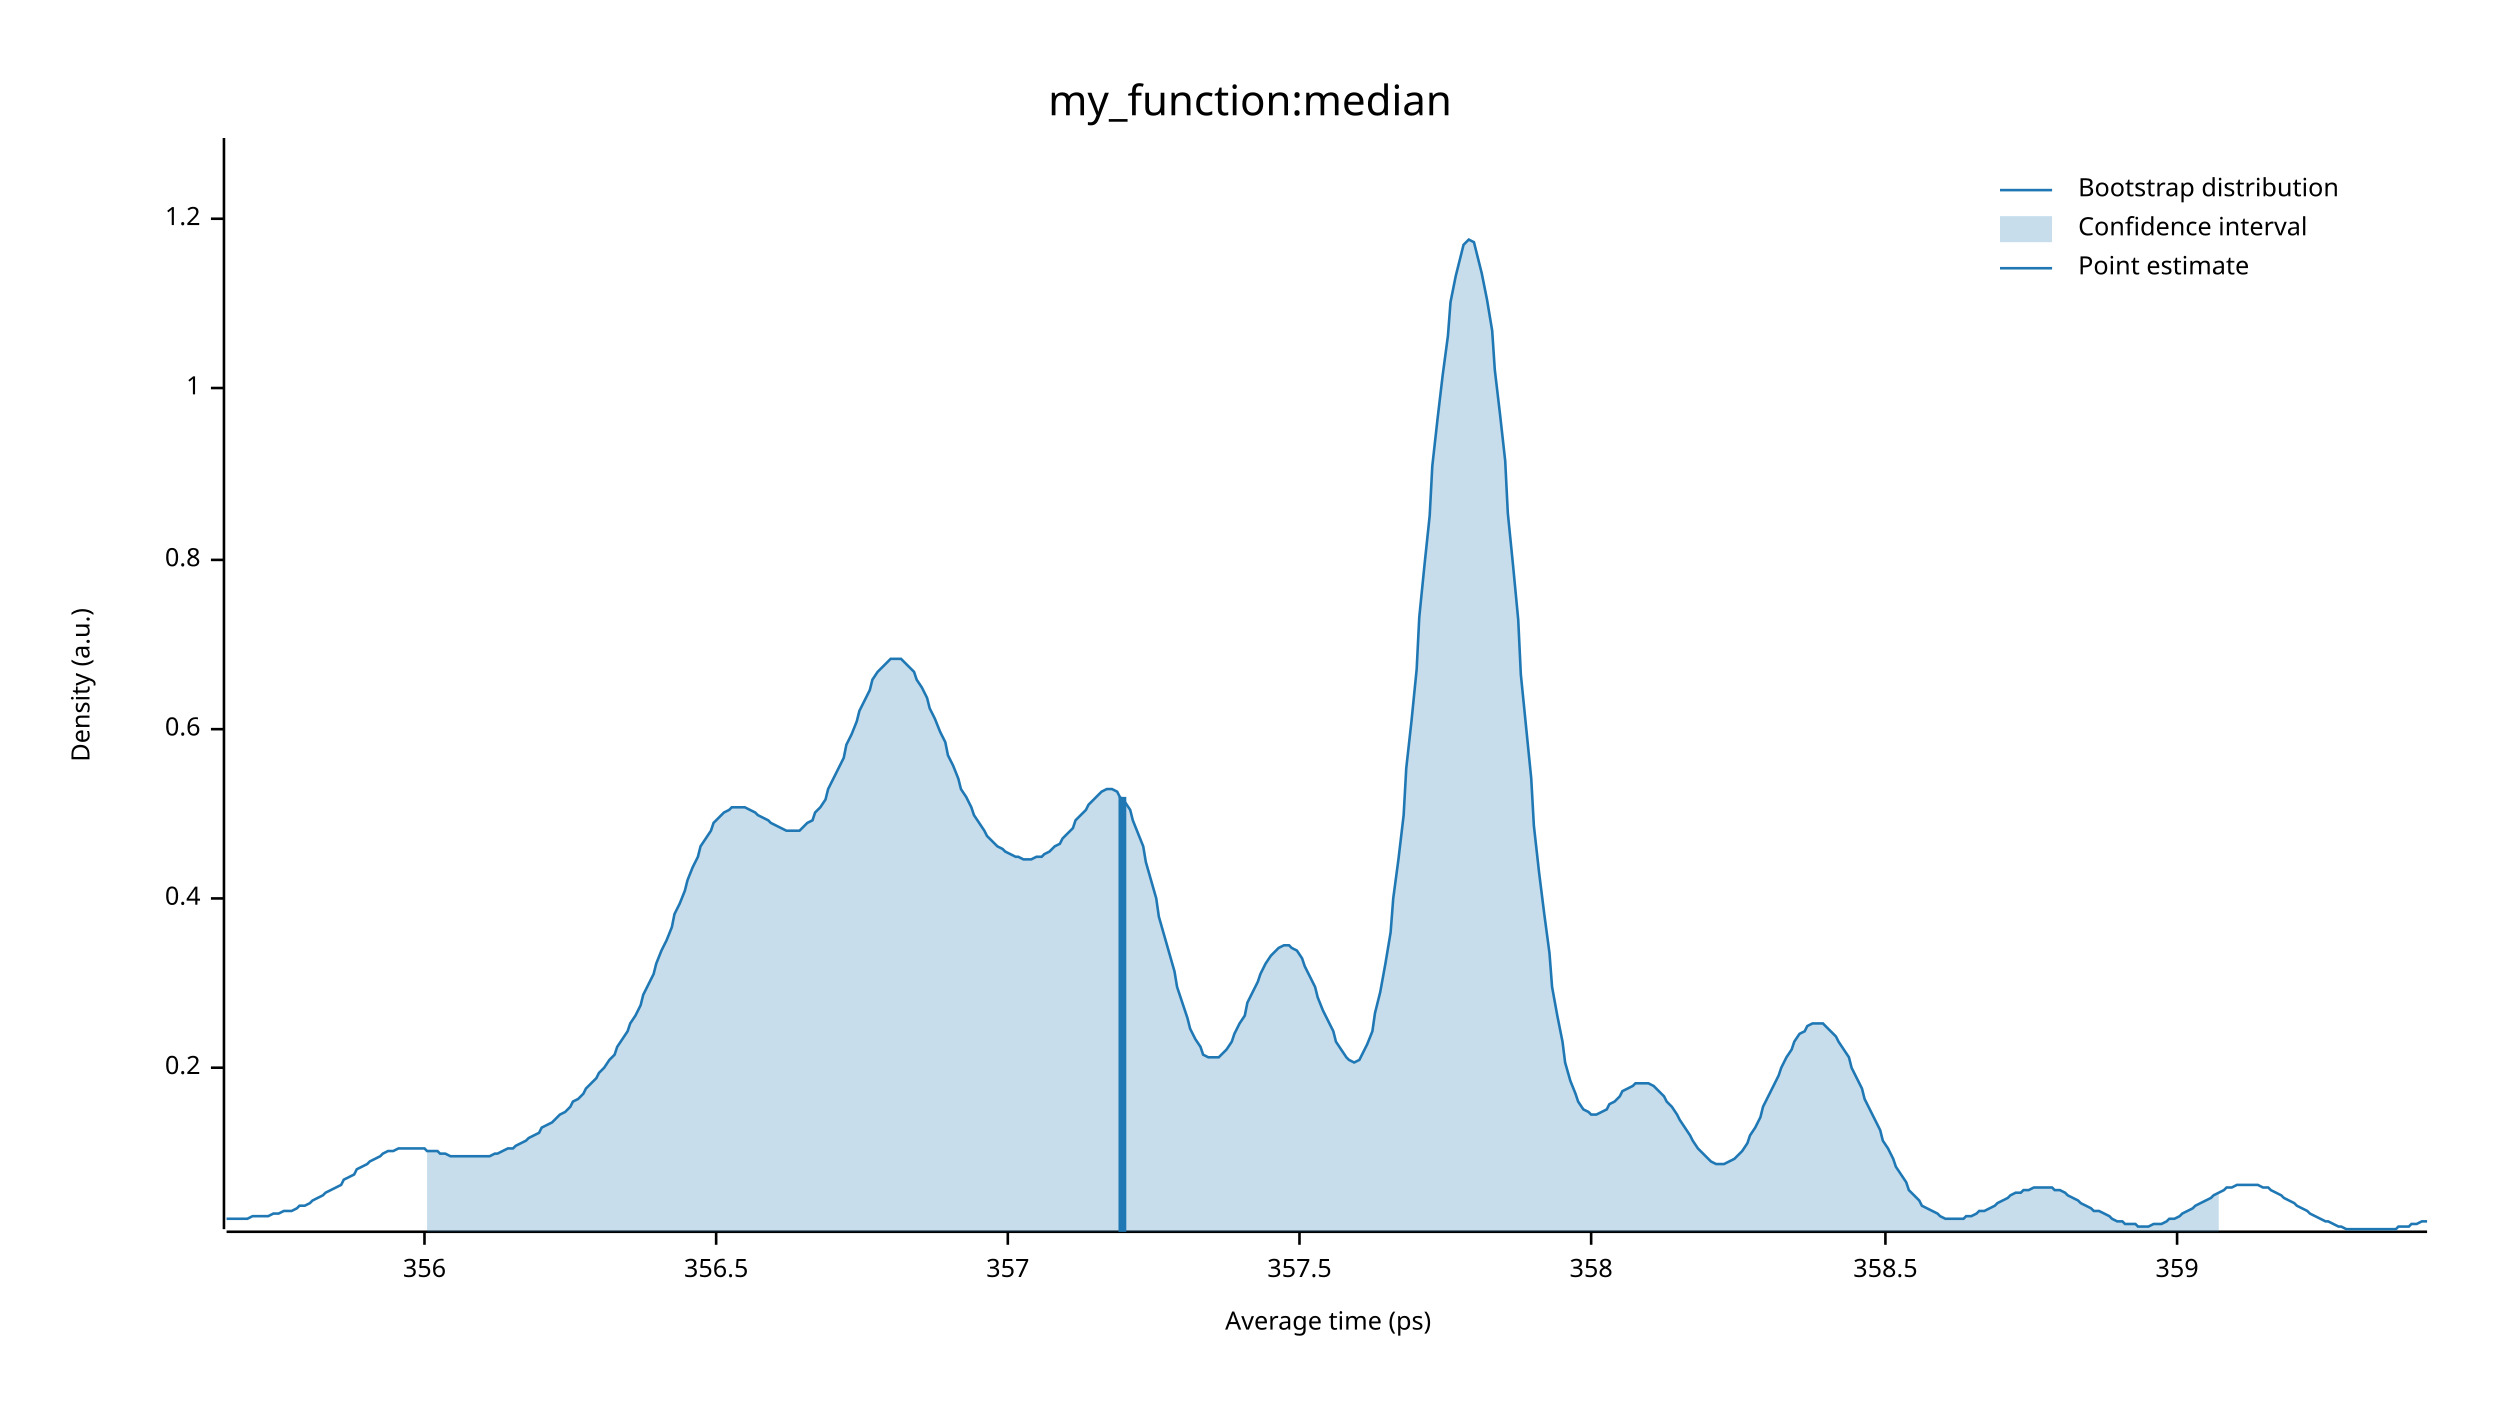
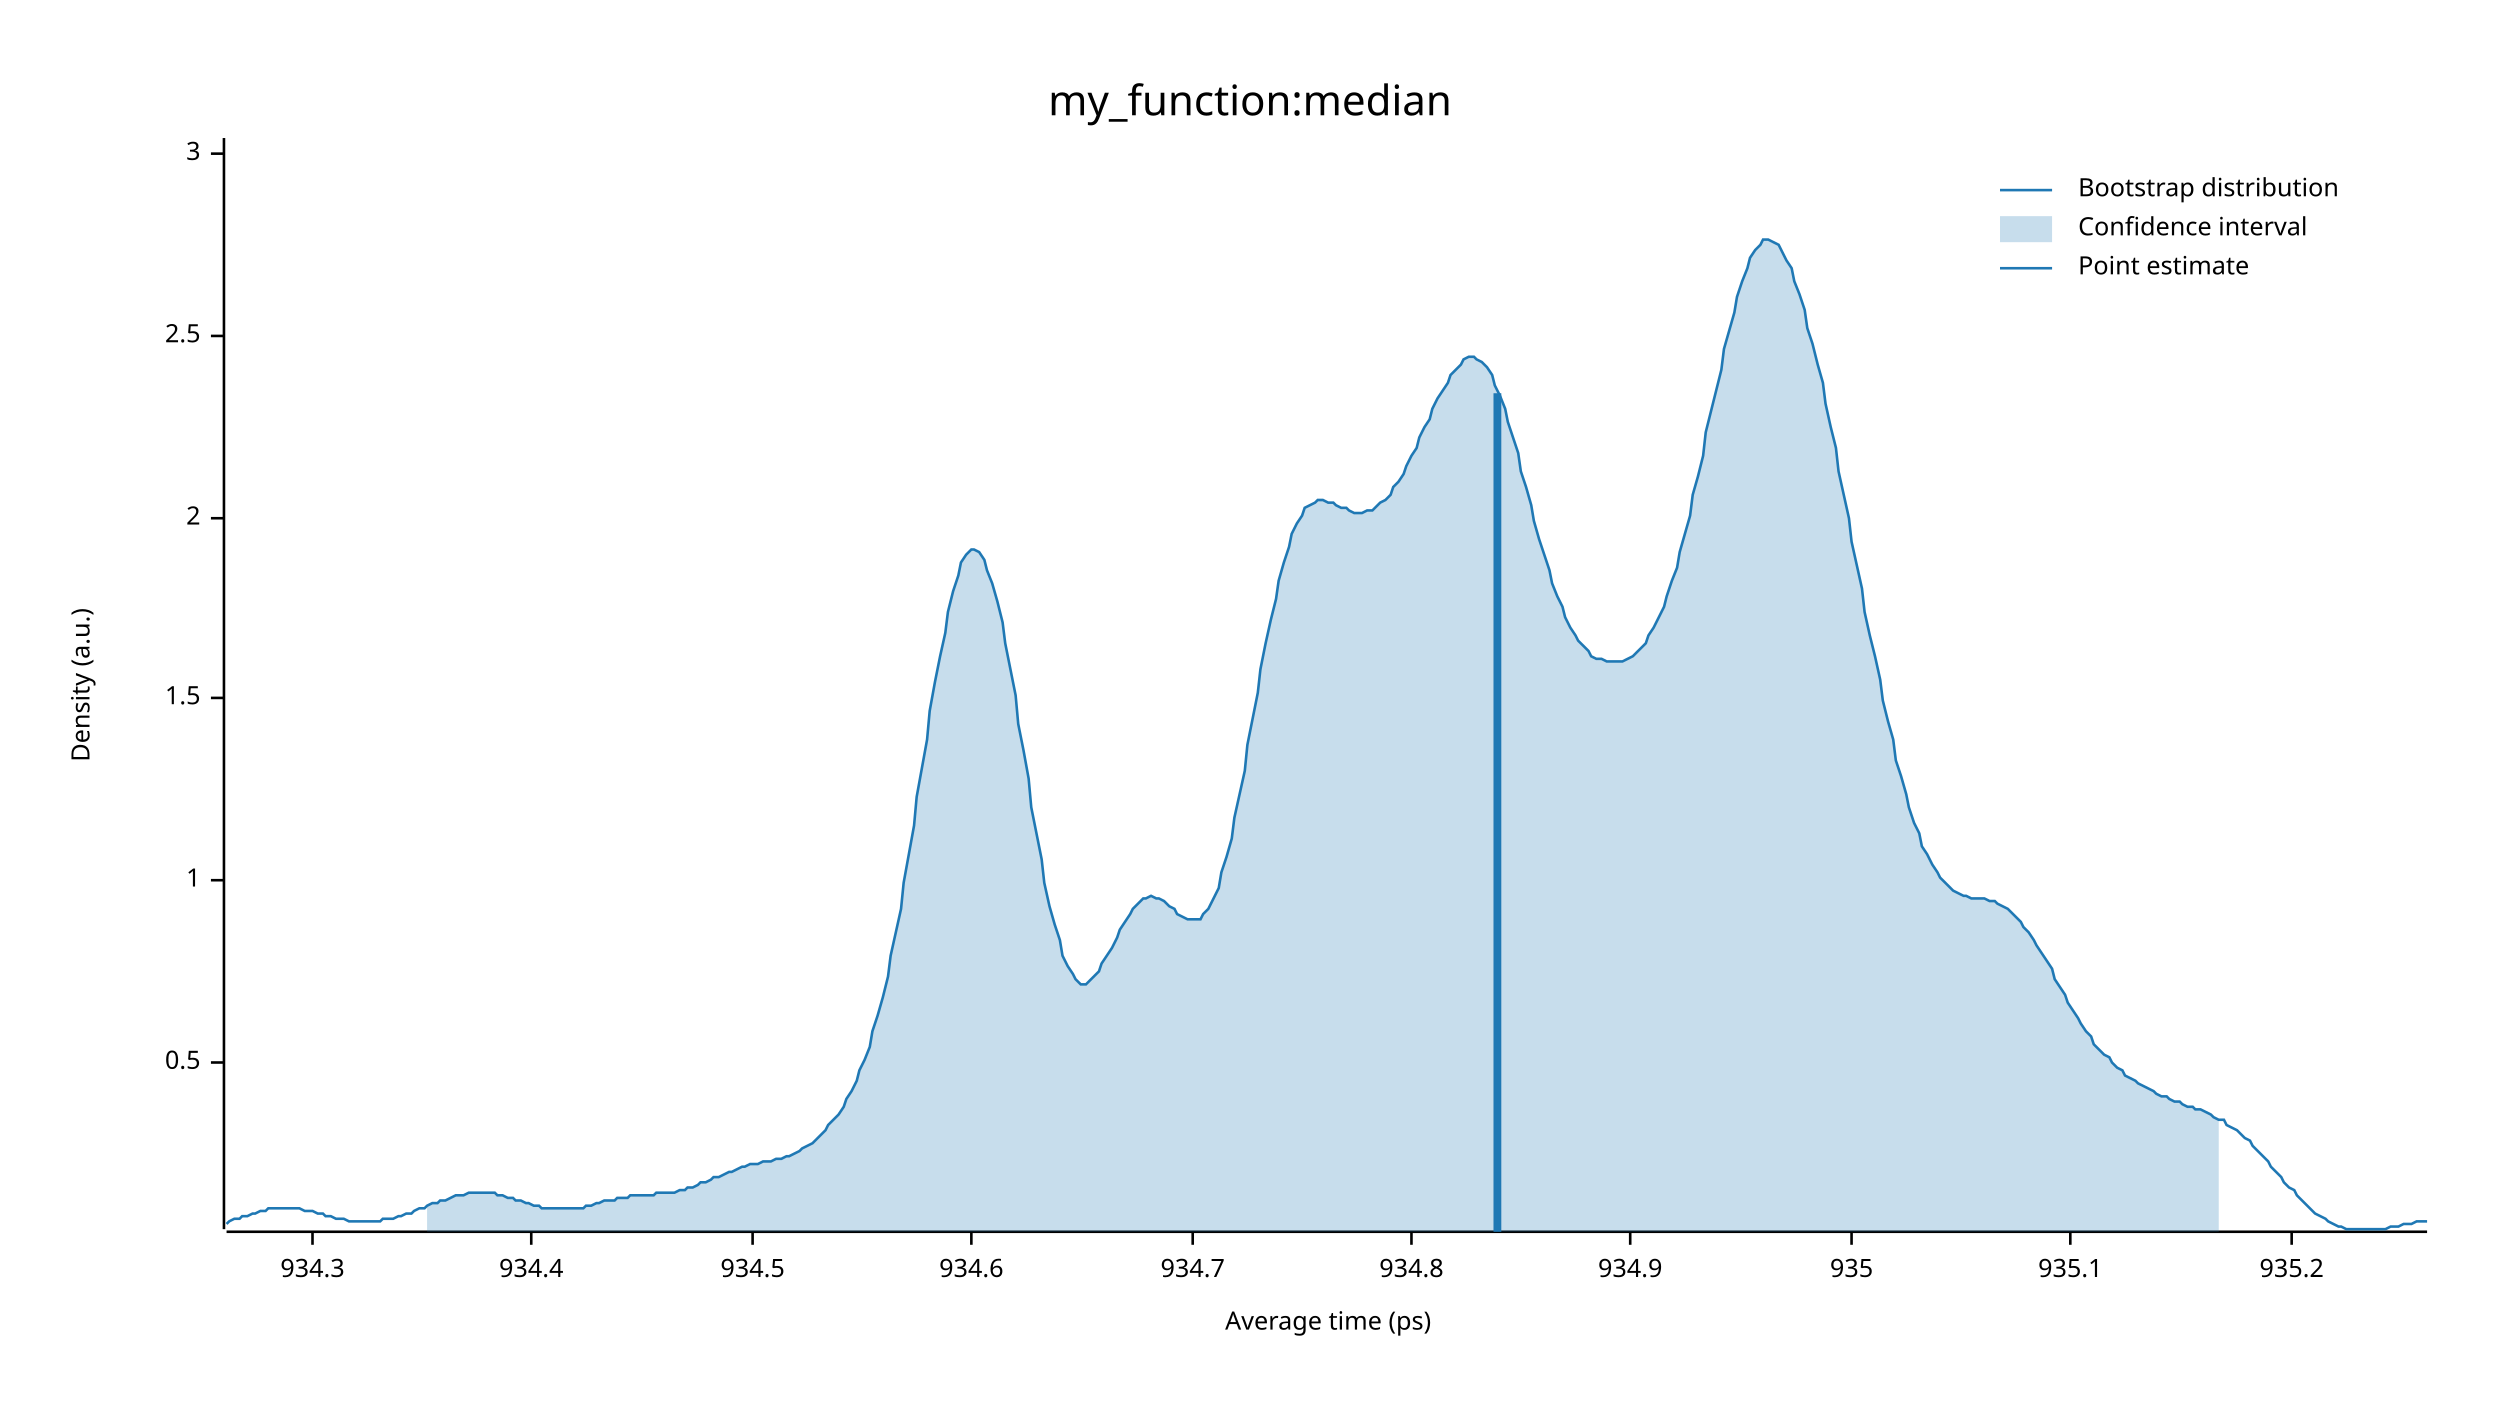
<svg xmlns="http://www.w3.org/2000/svg" width="960" height="540" viewBox="0 0 960 540">
  <text x="480" y="32" dy="0.76em" text-anchor="middle" font-family="sans-serif" font-size="16.129" opacity="1" fill="#000000">
my_function:median
</text>
  <text x="27" y="263" dy="0.76em" text-anchor="middle" font-family="sans-serif" font-size="9.677" opacity="1" fill="#000000" transform="rotate(270, 27, 263)">
Density (a.u.)
</text>
  <text x="510" y="513" dy="-0.5ex" text-anchor="middle" font-family="sans-serif" font-size="9.677" opacity="1" fill="#000000">
Average time (ps)
</text>
  <polyline fill="none" opacity="1" stroke="#000000" stroke-width="1" points="86,53 86,472 " />
-   <text x="77" y="410" dy="0.5ex" text-anchor="end" font-family="sans-serif" font-size="9.677" opacity="1" fill="#000000">
- 0.2
+   <text x="77" y="408" dy="0.5ex" text-anchor="end" font-family="sans-serif" font-size="9.677" opacity="1" fill="#000000">
+ 0.5
</text>
-   <polyline fill="none" opacity="1" stroke="#000000" stroke-width="1" points="81,410 86,410 " />
-   <text x="77" y="345" dy="0.5ex" text-anchor="end" font-family="sans-serif" font-size="9.677" opacity="1" fill="#000000">
- 0.4
- </text>
-   <polyline fill="none" opacity="1" stroke="#000000" stroke-width="1" points="81,345 86,345 " />
-   <text x="77" y="280" dy="0.5ex" text-anchor="end" font-family="sans-serif" font-size="9.677" opacity="1" fill="#000000">
- 0.6
- </text>
-   <polyline fill="none" opacity="1" stroke="#000000" stroke-width="1" points="81,280 86,280 " />
-   <text x="77" y="215" dy="0.5ex" text-anchor="end" font-family="sans-serif" font-size="9.677" opacity="1" fill="#000000">
- 0.8
- </text>
-   <polyline fill="none" opacity="1" stroke="#000000" stroke-width="1" points="81,215 86,215 " />
-   <text x="77" y="149" dy="0.5ex" text-anchor="end" font-family="sans-serif" font-size="9.677" opacity="1" fill="#000000">
+   <polyline fill="none" opacity="1" stroke="#000000" stroke-width="1" points="81,408 86,408 " />
+   <text x="77" y="338" dy="0.5ex" text-anchor="end" font-family="sans-serif" font-size="9.677" opacity="1" fill="#000000">
1
</text>
-   <polyline fill="none" opacity="1" stroke="#000000" stroke-width="1" points="81,149 86,149 " />
-   <text x="77" y="84" dy="0.5ex" text-anchor="end" font-family="sans-serif" font-size="9.677" opacity="1" fill="#000000">
- 1.2
+   <polyline fill="none" opacity="1" stroke="#000000" stroke-width="1" points="81,338 86,338 " />
+   <text x="77" y="268" dy="0.5ex" text-anchor="end" font-family="sans-serif" font-size="9.677" opacity="1" fill="#000000">
+ 1.5
</text>
-   <polyline fill="none" opacity="1" stroke="#000000" stroke-width="1" points="81,84 86,84 " />
+   <polyline fill="none" opacity="1" stroke="#000000" stroke-width="1" points="81,268 86,268 " />
+   <text x="77" y="199" dy="0.5ex" text-anchor="end" font-family="sans-serif" font-size="9.677" opacity="1" fill="#000000">
+ 2
+ </text>
+   <polyline fill="none" opacity="1" stroke="#000000" stroke-width="1" points="81,199 86,199 " />
+   <text x="77" y="129" dy="0.5ex" text-anchor="end" font-family="sans-serif" font-size="9.677" opacity="1" fill="#000000">
+ 2.5
+ </text>
+   <polyline fill="none" opacity="1" stroke="#000000" stroke-width="1" points="81,129 86,129 " />
+   <text x="77" y="59" dy="0.5ex" text-anchor="end" font-family="sans-serif" font-size="9.677" opacity="1" fill="#000000">
+ 3
+ </text>
+   <polyline fill="none" opacity="1" stroke="#000000" stroke-width="1" points="81,59 86,59 " />
  <polyline fill="none" opacity="1" stroke="#000000" stroke-width="1" points="87,473 932,473 " />
-   <text x="163" y="483" dy="0.76em" text-anchor="middle" font-family="sans-serif" font-size="9.677" opacity="1" fill="#000000">
- 356
+   <text x="120" y="483" dy="0.76em" text-anchor="middle" font-family="sans-serif" font-size="9.677" opacity="1" fill="#000000">
+ 934.3
</text>
-   <polyline fill="none" opacity="1" stroke="#000000" stroke-width="1" points="163,473 163,478 " />
-   <text x="275" y="483" dy="0.76em" text-anchor="middle" font-family="sans-serif" font-size="9.677" opacity="1" fill="#000000">
- 356.5
+   <polyline fill="none" opacity="1" stroke="#000000" stroke-width="1" points="120,473 120,478 " />
+   <text x="204" y="483" dy="0.76em" text-anchor="middle" font-family="sans-serif" font-size="9.677" opacity="1" fill="#000000">
+ 934.4
</text>
-   <polyline fill="none" opacity="1" stroke="#000000" stroke-width="1" points="275,473 275,478 " />
-   <text x="387" y="483" dy="0.76em" text-anchor="middle" font-family="sans-serif" font-size="9.677" opacity="1" fill="#000000">
- 357
+   <polyline fill="none" opacity="1" stroke="#000000" stroke-width="1" points="204,473 204,478 " />
+   <text x="289" y="483" dy="0.76em" text-anchor="middle" font-family="sans-serif" font-size="9.677" opacity="1" fill="#000000">
+ 934.5
</text>
-   <polyline fill="none" opacity="1" stroke="#000000" stroke-width="1" points="387,473 387,478 " />
-   <text x="499" y="483" dy="0.76em" text-anchor="middle" font-family="sans-serif" font-size="9.677" opacity="1" fill="#000000">
- 357.5
+   <polyline fill="none" opacity="1" stroke="#000000" stroke-width="1" points="289,473 289,478 " />
+   <text x="373" y="483" dy="0.76em" text-anchor="middle" font-family="sans-serif" font-size="9.677" opacity="1" fill="#000000">
+ 934.6
</text>
-   <polyline fill="none" opacity="1" stroke="#000000" stroke-width="1" points="499,473 499,478 " />
-   <text x="611" y="483" dy="0.76em" text-anchor="middle" font-family="sans-serif" font-size="9.677" opacity="1" fill="#000000">
- 358
+   <polyline fill="none" opacity="1" stroke="#000000" stroke-width="1" points="373,473 373,478 " />
+   <text x="458" y="483" dy="0.76em" text-anchor="middle" font-family="sans-serif" font-size="9.677" opacity="1" fill="#000000">
+ 934.7
</text>
-   <polyline fill="none" opacity="1" stroke="#000000" stroke-width="1" points="611,473 611,478 " />
-   <text x="724" y="483" dy="0.76em" text-anchor="middle" font-family="sans-serif" font-size="9.677" opacity="1" fill="#000000">
- 358.5
+   <polyline fill="none" opacity="1" stroke="#000000" stroke-width="1" points="458,473 458,478 " />
+   <text x="542" y="483" dy="0.76em" text-anchor="middle" font-family="sans-serif" font-size="9.677" opacity="1" fill="#000000">
+ 934.8
</text>
-   <polyline fill="none" opacity="1" stroke="#000000" stroke-width="1" points="724,473 724,478 " />
-   <text x="836" y="483" dy="0.76em" text-anchor="middle" font-family="sans-serif" font-size="9.677" opacity="1" fill="#000000">
- 359
+   <polyline fill="none" opacity="1" stroke="#000000" stroke-width="1" points="542,473 542,478 " />
+   <text x="626" y="483" dy="0.76em" text-anchor="middle" font-family="sans-serif" font-size="9.677" opacity="1" fill="#000000">
+ 934.9
</text>
-   <polyline fill="none" opacity="1" stroke="#000000" stroke-width="1" points="836,473 836,478 " />
-   <polyline fill="none" opacity="1" stroke="#1F78B4" stroke-width="1" points="87,468 88,468 90,468 92,468 93,468 95,468 97,467 98,467 100,467 102,467 103,467 105,466 107,466 109,465 110,465 112,465 114,464 115,463 117,463 119,462 120,461 122,460 124,459 125,458 127,457 129,456 131,455 132,453 134,452 136,451 137,449 139,448 141,447 142,446 144,445 146,444 147,443 149,442 151,442 153,441 154,441 156,441 158,441 159,441 161,441 163,441 164,442 166,442 168,442 169,443 171,443 173,444 175,444 176,444 178,444 180,444 181,444 183,444 185,444 186,444 188,444 190,443 191,443 193,442 195,441 197,441 198,440 200,439 202,438 203,437 205,436 207,435 208,433 210,432 212,431 214,429 215,428 217,427 219,425 220,423 222,422 224,420 225,418 227,416 229,414 230,412 232,410 234,407 236,405 237,402 239,399 241,396 242,393 244,390 246,386 247,382 249,378 251,374 252,370 254,365 256,361 258,356 259,351 261,347 263,342 264,338 266,333 268,329 269,325 271,322 273,319 274,316 276,314 278,312 280,311 281,310 283,310 285,310 286,310 288,311 290,312 291,313 293,314 295,315 296,316 298,317 300,318 302,319 303,319 305,319 307,319 308,318 310,316 312,315 313,312 315,310 317,307 318,303 320,299 322,295 324,291 325,286 327,282 329,277 330,273 332,269 334,265 335,261 337,258 339,256 341,254 342,253 344,253 346,253 347,254 349,256 351,258 352,261 354,264 356,268 357,272 359,276 361,281 363,285 364,290 366,294 368,299 369,303 371,306 373,310 374,313 376,316 378,319 379,321 381,323 383,325 385,326 386,327 388,328 390,329 391,329 393,330 395,330 396,330 398,329 400,329 401,328 403,327 405,325 407,324 408,322 410,320 412,318 413,315 415,313 417,311 418,309 420,307 422,305 423,304 425,303 427,303 429,304 430,306 432,308 434,311 435,315 437,320 439,325 440,331 442,338 444,345 445,352 447,359 449,366 451,373 452,379 454,385 456,391 457,395 459,399 461,402 462,405 464,406 466,406 468,406 469,405 471,403 473,400 474,397 476,393 478,390 479,385 481,381 483,377 484,374 486,370 488,367 490,365 491,364 493,363 495,363 496,364 498,365 500,368 501,371 503,375 505,379 506,383 508,388 510,392 512,396 513,400 515,403 517,406 518,407 520,408 522,407 523,405 525,401 527,396 528,389 530,381 532,370 534,358 535,345 537,330 539,313 540,295 542,277 544,257 545,237 547,217 549,198 550,179 552,161 554,144 556,129 557,116 559,106 561,98 562,94 564,92 566,93 567,97 569,105 571,115 573,127 574,142 576,159 578,177 579,197 581,217 583,238 584,259 586,279 588,299 589,317 591,335 593,351 595,366 596,379 598,390 600,400 601,408 603,415 605,420 606,423 608,426 610,427 611,428 613,428 615,427 617,426 618,424 620,423 622,421 623,419 625,418 627,417 628,416 630,416 632,416 633,416 635,417 637,419 639,421 640,423 642,425 644,428 645,430 647,433 649,436 650,438 652,441 654,443 655,444 657,446 659,447 661,447 662,447 664,446 666,445 667,444 669,442 671,439 672,436 674,433 676,429 677,425 679,421 681,417 683,413 684,410 686,406 688,403 689,400 691,397 693,396 694,394 696,393 698,393 700,393 701,394 703,396 705,398 706,400 708,403 710,406 711,410 713,414 715,418 716,422 718,426 720,430 722,434 723,438 725,441 727,445 728,448 730,451 732,454 733,457 735,459 737,461 738,463 740,464 742,465 744,466 745,467 747,468 749,468 750,468 752,468 754,468 755,467 757,467 759,466 760,465 762,465 764,464 766,463 767,462 769,461 771,460 772,459 774,458 776,458 777,457 779,457 781,456 782,456 784,456 786,456 788,456 789,457 791,457 793,458 794,459 796,460 798,461 799,462 801,463 803,464 804,465 806,465 808,466 810,467 811,468 813,469 815,469 816,470 818,470 820,470 821,471 823,471 825,471 827,470 828,470 830,470 832,469 833,468 835,468 837,467 838,466 840,465 842,464 843,463 845,462 847,461 849,460 850,459 852,458 854,457 855,456 857,456 859,455 860,455 862,455 864,455 865,455 867,455 869,456 871,456 872,457 874,458 876,459 877,460 879,461 881,462 882,463 884,464 886,465 887,466 889,467 891,468 893,469 894,469 896,470 898,471 899,471 901,472 903,472 904,472 906,472 908,472 909,472 911,472 913,472 915,472 916,472 918,472 920,472 921,471 923,471 925,471 926,470 928,470 930,469 932,469 " />
-   <polygon opacity="0.25" fill="#1F78B4" points="164,442 166,442 168,442 169,443 171,443 173,444 175,444 176,444 178,444 180,444 181,444 183,444 185,444 186,444 188,444 190,443 191,443 193,442 195,441 197,441 198,440 200,439 202,438 203,437 205,436 207,435 208,433 210,432 212,431 214,429 215,428 217,427 219,425 220,423 222,422 224,420 225,418 227,416 229,414 230,412 232,410 234,407 236,405 237,402 239,399 241,396 242,393 244,390 246,386 247,382 249,378 251,374 252,370 254,365 256,361 258,356 259,351 261,347 263,342 264,338 266,333 268,329 269,325 271,322 273,319 274,316 276,314 278,312 280,311 281,310 283,310 285,310 286,310 288,311 290,312 291,313 293,314 295,315 296,316 298,317 300,318 302,319 303,319 305,319 307,319 308,318 310,316 312,315 313,312 315,310 317,307 318,303 320,299 322,295 324,291 325,286 327,282 329,277 330,273 332,269 334,265 335,261 337,258 339,256 341,254 342,253 344,253 346,253 347,254 349,256 351,258 352,261 354,264 356,268 357,272 359,276 361,281 363,285 364,290 366,294 368,299 369,303 371,306 373,310 374,313 376,316 378,319 379,321 381,323 383,325 385,326 386,327 388,328 390,329 391,329 393,330 395,330 396,330 398,329 400,329 401,328 403,327 405,325 407,324 408,322 410,320 412,318 413,315 415,313 417,311 418,309 420,307 422,305 423,304 425,303 427,303 429,304 430,306 432,308 434,311 435,315 437,320 439,325 440,331 442,338 444,345 445,352 447,359 449,366 451,373 452,379 454,385 456,391 457,395 459,399 461,402 462,405 464,406 466,406 468,406 469,405 471,403 473,400 474,397 476,393 478,390 479,385 481,381 483,377 484,374 486,370 488,367 490,365 491,364 493,363 495,363 496,364 498,365 500,368 501,371 503,375 505,379 506,383 508,388 510,392 512,396 513,400 515,403 517,406 518,407 520,408 522,407 523,405 525,401 527,396 528,389 530,381 532,370 534,358 535,345 537,330 539,313 540,295 542,277 544,257 545,237 547,217 549,198 550,179 552,161 554,144 556,129 557,116 559,106 561,98 562,94 564,92 566,93 567,97 569,105 571,115 573,127 574,142 576,159 578,177 579,197 581,217 583,238 584,259 586,279 588,299 589,317 591,335 593,351 595,366 596,379 598,390 600,400 601,408 603,415 605,420 606,423 608,426 610,427 611,428 613,428 615,427 617,426 618,424 620,423 622,421 623,419 625,418 627,417 628,416 630,416 632,416 633,416 635,417 637,419 639,421 640,423 642,425 644,428 645,430 647,433 649,436 650,438 652,441 654,443 655,444 657,446 659,447 661,447 662,447 664,446 666,445 667,444 669,442 671,439 672,436 674,433 676,429 677,425 679,421 681,417 683,413 684,410 686,406 688,403 689,400 691,397 693,396 694,394 696,393 698,393 700,393 701,394 703,396 705,398 706,400 708,403 710,406 711,410 713,414 715,418 716,422 718,426 720,430 722,434 723,438 725,441 727,445 728,448 730,451 732,454 733,457 735,459 737,461 738,463 740,464 742,465 744,466 745,467 747,468 749,468 750,468 752,468 754,468 755,467 757,467 759,466 760,465 762,465 764,464 766,463 767,462 769,461 771,460 772,459 774,458 776,458 777,457 779,457 781,456 782,456 784,456 786,456 788,456 789,457 791,457 793,458 794,459 796,460 798,461 799,462 801,463 803,464 804,465 806,465 808,466 810,467 811,468 813,469 815,469 816,470 818,470 820,470 821,471 823,471 825,471 827,470 828,470 830,470 832,469 833,468 835,468 837,467 838,466 840,465 842,464 843,463 845,462 847,461 849,460 850,459 852,458 852,473 164,473 " />
-   <polyline fill="none" opacity="1" stroke="#1F78B4" stroke-width="3" points="431,473 431,306 " />
+   <polyline fill="none" opacity="1" stroke="#000000" stroke-width="1" points="626,473 626,478 " />
+   <text x="711" y="483" dy="0.76em" text-anchor="middle" font-family="sans-serif" font-size="9.677" opacity="1" fill="#000000">
+ 935
+ </text>
+   <polyline fill="none" opacity="1" stroke="#000000" stroke-width="1" points="711,473 711,478 " />
+   <text x="795" y="483" dy="0.76em" text-anchor="middle" font-family="sans-serif" font-size="9.677" opacity="1" fill="#000000">
+ 935.1
+ </text>
+   <polyline fill="none" opacity="1" stroke="#000000" stroke-width="1" points="795,473 795,478 " />
+   <text x="880" y="483" dy="0.76em" text-anchor="middle" font-family="sans-serif" font-size="9.677" opacity="1" fill="#000000">
+ 935.2
+ </text>
+   <polyline fill="none" opacity="1" stroke="#000000" stroke-width="1" points="880,473 880,478 " />
+   <polyline fill="none" opacity="1" stroke="#1F78B4" stroke-width="1" points="87,470 88,469 90,468 92,468 93,467 95,467 97,466 98,466 100,465 102,465 103,464 105,464 107,464 109,464 110,464 112,464 114,464 115,464 117,465 119,465 120,465 122,466 124,466 125,467 127,467 129,468 131,468 132,468 134,469 136,469 137,469 139,469 141,469 142,469 144,469 146,469 147,468 149,468 151,468 153,467 154,467 156,466 158,466 159,465 161,464 163,464 164,463 166,462 168,462 169,461 171,461 173,460 175,459 176,459 178,459 180,458 181,458 183,458 185,458 186,458 188,458 190,458 191,459 193,459 195,460 197,460 198,461 200,461 202,462 203,462 205,463 207,463 208,464 210,464 212,464 214,464 215,464 217,464 219,464 220,464 222,464 224,464 225,463 227,463 229,462 230,462 232,461 234,461 236,461 237,460 239,460 241,460 242,459 244,459 246,459 247,459 249,459 251,459 252,458 254,458 256,458 258,458 259,458 261,457 263,457 264,456 266,456 268,455 269,454 271,454 273,453 274,452 276,452 278,451 280,450 281,450 283,449 285,448 286,448 288,447 290,447 291,447 293,446 295,446 296,446 298,445 300,445 302,444 303,444 305,443 307,442 308,441 310,440 312,439 313,438 315,436 317,434 318,432 320,430 322,428 324,425 325,422 327,419 329,415 330,411 332,407 334,402 335,396 337,390 339,383 341,375 342,367 344,358 346,349 347,339 349,328 351,317 352,306 354,295 356,284 357,273 359,262 361,252 363,243 364,235 366,227 368,221 369,216 371,213 373,211 374,211 376,212 378,215 379,219 381,224 383,231 385,239 386,247 388,257 390,267 391,278 393,288 395,299 396,310 398,320 400,330 401,339 403,348 405,355 407,361 408,367 410,371 412,374 413,376 415,378 417,378 418,377 420,375 422,373 423,370 425,367 427,364 429,360 430,357 432,354 434,351 435,349 437,347 439,345 440,345 442,344 444,345 445,345 447,346 449,348 451,349 452,351 454,352 456,353 457,353 459,353 461,353 462,351 464,349 466,345 468,341 469,335 471,329 473,322 474,314 476,305 478,296 479,286 481,276 483,266 484,257 486,247 488,238 490,230 491,223 493,216 495,210 496,205 498,201 500,198 501,195 503,194 505,193 506,192 508,192 510,193 512,193 513,194 515,195 517,195 518,196 520,197 522,197 523,197 525,196 527,196 528,195 530,193 532,192 534,190 535,187 537,185 539,182 540,179 542,175 544,172 545,168 547,164 549,161 550,157 552,153 554,150 556,147 557,144 559,142 561,140 562,138 564,137 566,137 567,138 569,139 571,141 573,144 574,148 576,152 578,157 579,162 581,168 583,174 584,181 586,187 588,194 589,200 591,207 593,213 595,219 596,224 598,229 600,233 601,237 603,241 605,244 606,246 608,248 610,250 611,252 613,253 615,253 617,254 618,254 620,254 622,254 623,254 625,253 627,252 628,251 630,249 632,247 633,244 635,241 637,237 639,233 640,229 642,223 644,218 645,212 647,205 649,198 650,190 652,183 654,175 655,166 657,158 659,150 661,142 662,134 664,127 666,120 667,114 669,108 671,103 672,99 674,96 676,94 677,92 679,92 681,93 683,94 684,96 686,100 688,103 689,108 691,113 693,119 694,126 696,132 698,140 700,147 701,155 703,164 705,172 706,181 708,190 710,199 711,208 713,217 715,226 716,235 718,244 720,252 722,261 723,269 725,277 727,284 728,292 730,298 732,305 733,310 735,316 737,320 738,325 740,328 742,332 744,335 745,337 747,339 749,341 750,342 752,343 754,344 755,344 757,345 759,345 760,345 762,345 764,346 766,346 767,347 769,348 771,349 772,350 774,352 776,354 777,356 779,358 781,361 782,363 784,366 786,369 788,372 789,376 791,379 793,382 794,385 796,388 798,391 799,393 801,396 803,398 804,401 806,403 808,405 810,406 811,408 813,410 815,411 816,413 818,414 820,415 821,416 823,417 825,418 827,419 828,420 830,421 832,421 833,422 835,423 837,423 838,424 840,425 842,425 843,426 845,426 847,427 849,428 850,429 852,430 854,430 855,432 857,433 859,434 860,435 862,437 864,438 865,440 867,442 869,444 871,446 872,448 874,450 876,452 877,454 879,456 881,457 882,459 884,461 886,463 887,464 889,466 891,467 893,468 894,469 896,470 898,471 899,471 901,472 903,472 904,472 906,472 908,472 909,472 911,472 913,472 915,472 916,472 918,471 920,471 921,471 923,470 925,470 926,470 928,469 930,469 932,469 " />
+   <polygon opacity="0.25" fill="#1F78B4" points="164,463 166,462 168,462 169,461 171,461 173,460 175,459 176,459 178,459 180,458 181,458 183,458 185,458 186,458 188,458 190,458 191,459 193,459 195,460 197,460 198,461 200,461 202,462 203,462 205,463 207,463 208,464 210,464 212,464 214,464 215,464 217,464 219,464 220,464 222,464 224,464 225,463 227,463 229,462 230,462 232,461 234,461 236,461 237,460 239,460 241,460 242,459 244,459 246,459 247,459 249,459 251,459 252,458 254,458 256,458 258,458 259,458 261,457 263,457 264,456 266,456 268,455 269,454 271,454 273,453 274,452 276,452 278,451 280,450 281,450 283,449 285,448 286,448 288,447 290,447 291,447 293,446 295,446 296,446 298,445 300,445 302,444 303,444 305,443 307,442 308,441 310,440 312,439 313,438 315,436 317,434 318,432 320,430 322,428 324,425 325,422 327,419 329,415 330,411 332,407 334,402 335,396 337,390 339,383 341,375 342,367 344,358 346,349 347,339 349,328 351,317 352,306 354,295 356,284 357,273 359,262 361,252 363,243 364,235 366,227 368,221 369,216 371,213 373,211 374,211 376,212 378,215 379,219 381,224 383,231 385,239 386,247 388,257 390,267 391,278 393,288 395,299 396,310 398,320 400,330 401,339 403,348 405,355 407,361 408,367 410,371 412,374 413,376 415,378 417,378 418,377 420,375 422,373 423,370 425,367 427,364 429,360 430,357 432,354 434,351 435,349 437,347 439,345 440,345 442,344 444,345 445,345 447,346 449,348 451,349 452,351 454,352 456,353 457,353 459,353 461,353 462,351 464,349 466,345 468,341 469,335 471,329 473,322 474,314 476,305 478,296 479,286 481,276 483,266 484,257 486,247 488,238 490,230 491,223 493,216 495,210 496,205 498,201 500,198 501,195 503,194 505,193 506,192 508,192 510,193 512,193 513,194 515,195 517,195 518,196 520,197 522,197 523,197 525,196 527,196 528,195 530,193 532,192 534,190 535,187 537,185 539,182 540,179 542,175 544,172 545,168 547,164 549,161 550,157 552,153 554,150 556,147 557,144 559,142 561,140 562,138 564,137 566,137 567,138 569,139 571,141 573,144 574,148 576,152 578,157 579,162 581,168 583,174 584,181 586,187 588,194 589,200 591,207 593,213 595,219 596,224 598,229 600,233 601,237 603,241 605,244 606,246 608,248 610,250 611,252 613,253 615,253 617,254 618,254 620,254 622,254 623,254 625,253 627,252 628,251 630,249 632,247 633,244 635,241 637,237 639,233 640,229 642,223 644,218 645,212 647,205 649,198 650,190 652,183 654,175 655,166 657,158 659,150 661,142 662,134 664,127 666,120 667,114 669,108 671,103 672,99 674,96 676,94 677,92 679,92 681,93 683,94 684,96 686,100 688,103 689,108 691,113 693,119 694,126 696,132 698,140 700,147 701,155 703,164 705,172 706,181 708,190 710,199 711,208 713,217 715,226 716,235 718,244 720,252 722,261 723,269 725,277 727,284 728,292 730,298 732,305 733,310 735,316 737,320 738,325 740,328 742,332 744,335 745,337 747,339 749,341 750,342 752,343 754,344 755,344 757,345 759,345 760,345 762,345 764,346 766,346 767,347 769,348 771,349 772,350 774,352 776,354 777,356 779,358 781,361 782,363 784,366 786,369 788,372 789,376 791,379 793,382 794,385 796,388 798,391 799,393 801,396 803,398 804,401 806,403 808,405 810,406 811,408 813,410 815,411 816,413 818,414 820,415 821,416 823,417 825,418 827,419 828,420 830,421 832,421 833,422 835,423 837,423 838,424 840,425 842,425 843,426 845,426 847,427 849,428 850,429 852,430 852,473 164,473 " />
+   <polyline fill="none" opacity="1" stroke="#1F78B4" stroke-width="3" points="575,473 575,151 " />
  <text x="798" y="68" dy="0.76em" text-anchor="start" font-family="sans-serif" font-size="9.677" opacity="1" fill="#000000">
Bootstrap distribution
</text>
  <text x="798" y="83" dy="0.76em" text-anchor="start" font-family="sans-serif" font-size="9.677" opacity="1" fill="#000000">
Confidence interval
</text>
  <text x="798" y="98" dy="0.76em" text-anchor="start" font-family="sans-serif" font-size="9.677" opacity="1" fill="#000000">
Point estimate
</text>
  <polyline fill="none" opacity="1" stroke="#1F78B4" stroke-width="1" points="768,73 788,73 " />
  <rect x="768" y="83" width="20" height="10" opacity="0.25" fill="#1F78B4" stroke="none" />
  <polyline fill="none" opacity="1" stroke="#1F78B4" stroke-width="1" points="768,103 788,103 " />
</svg>
